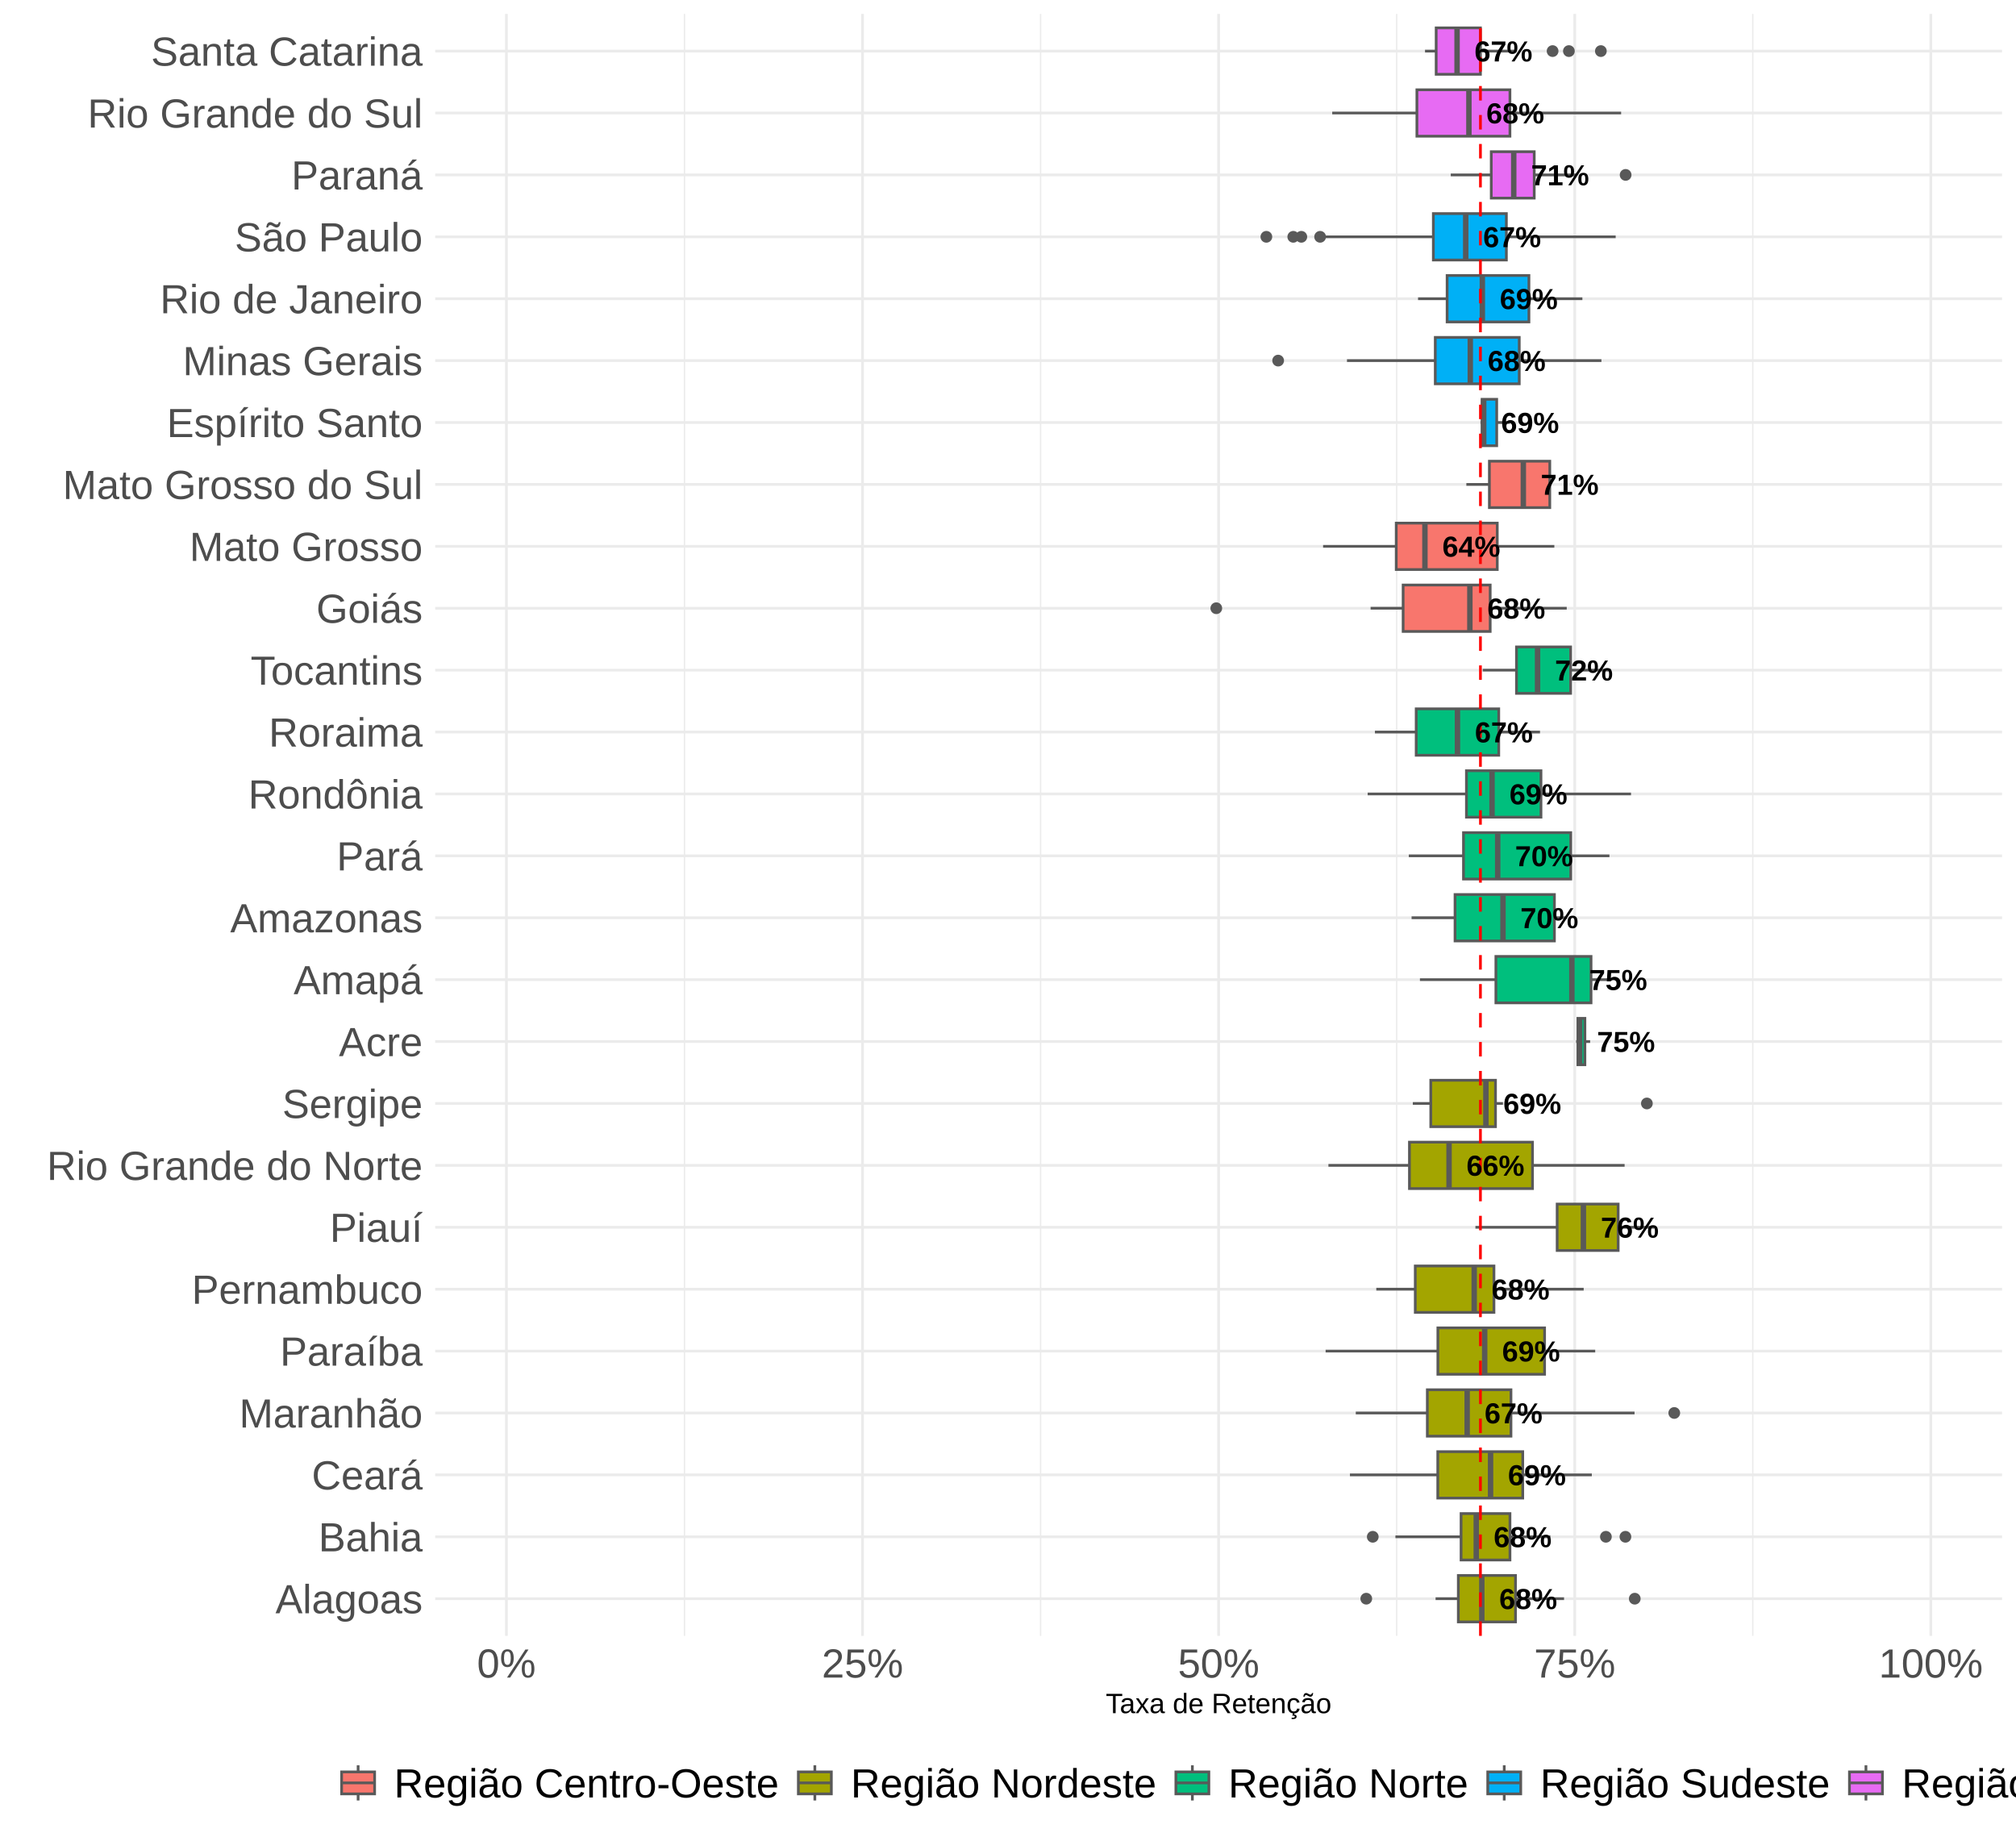
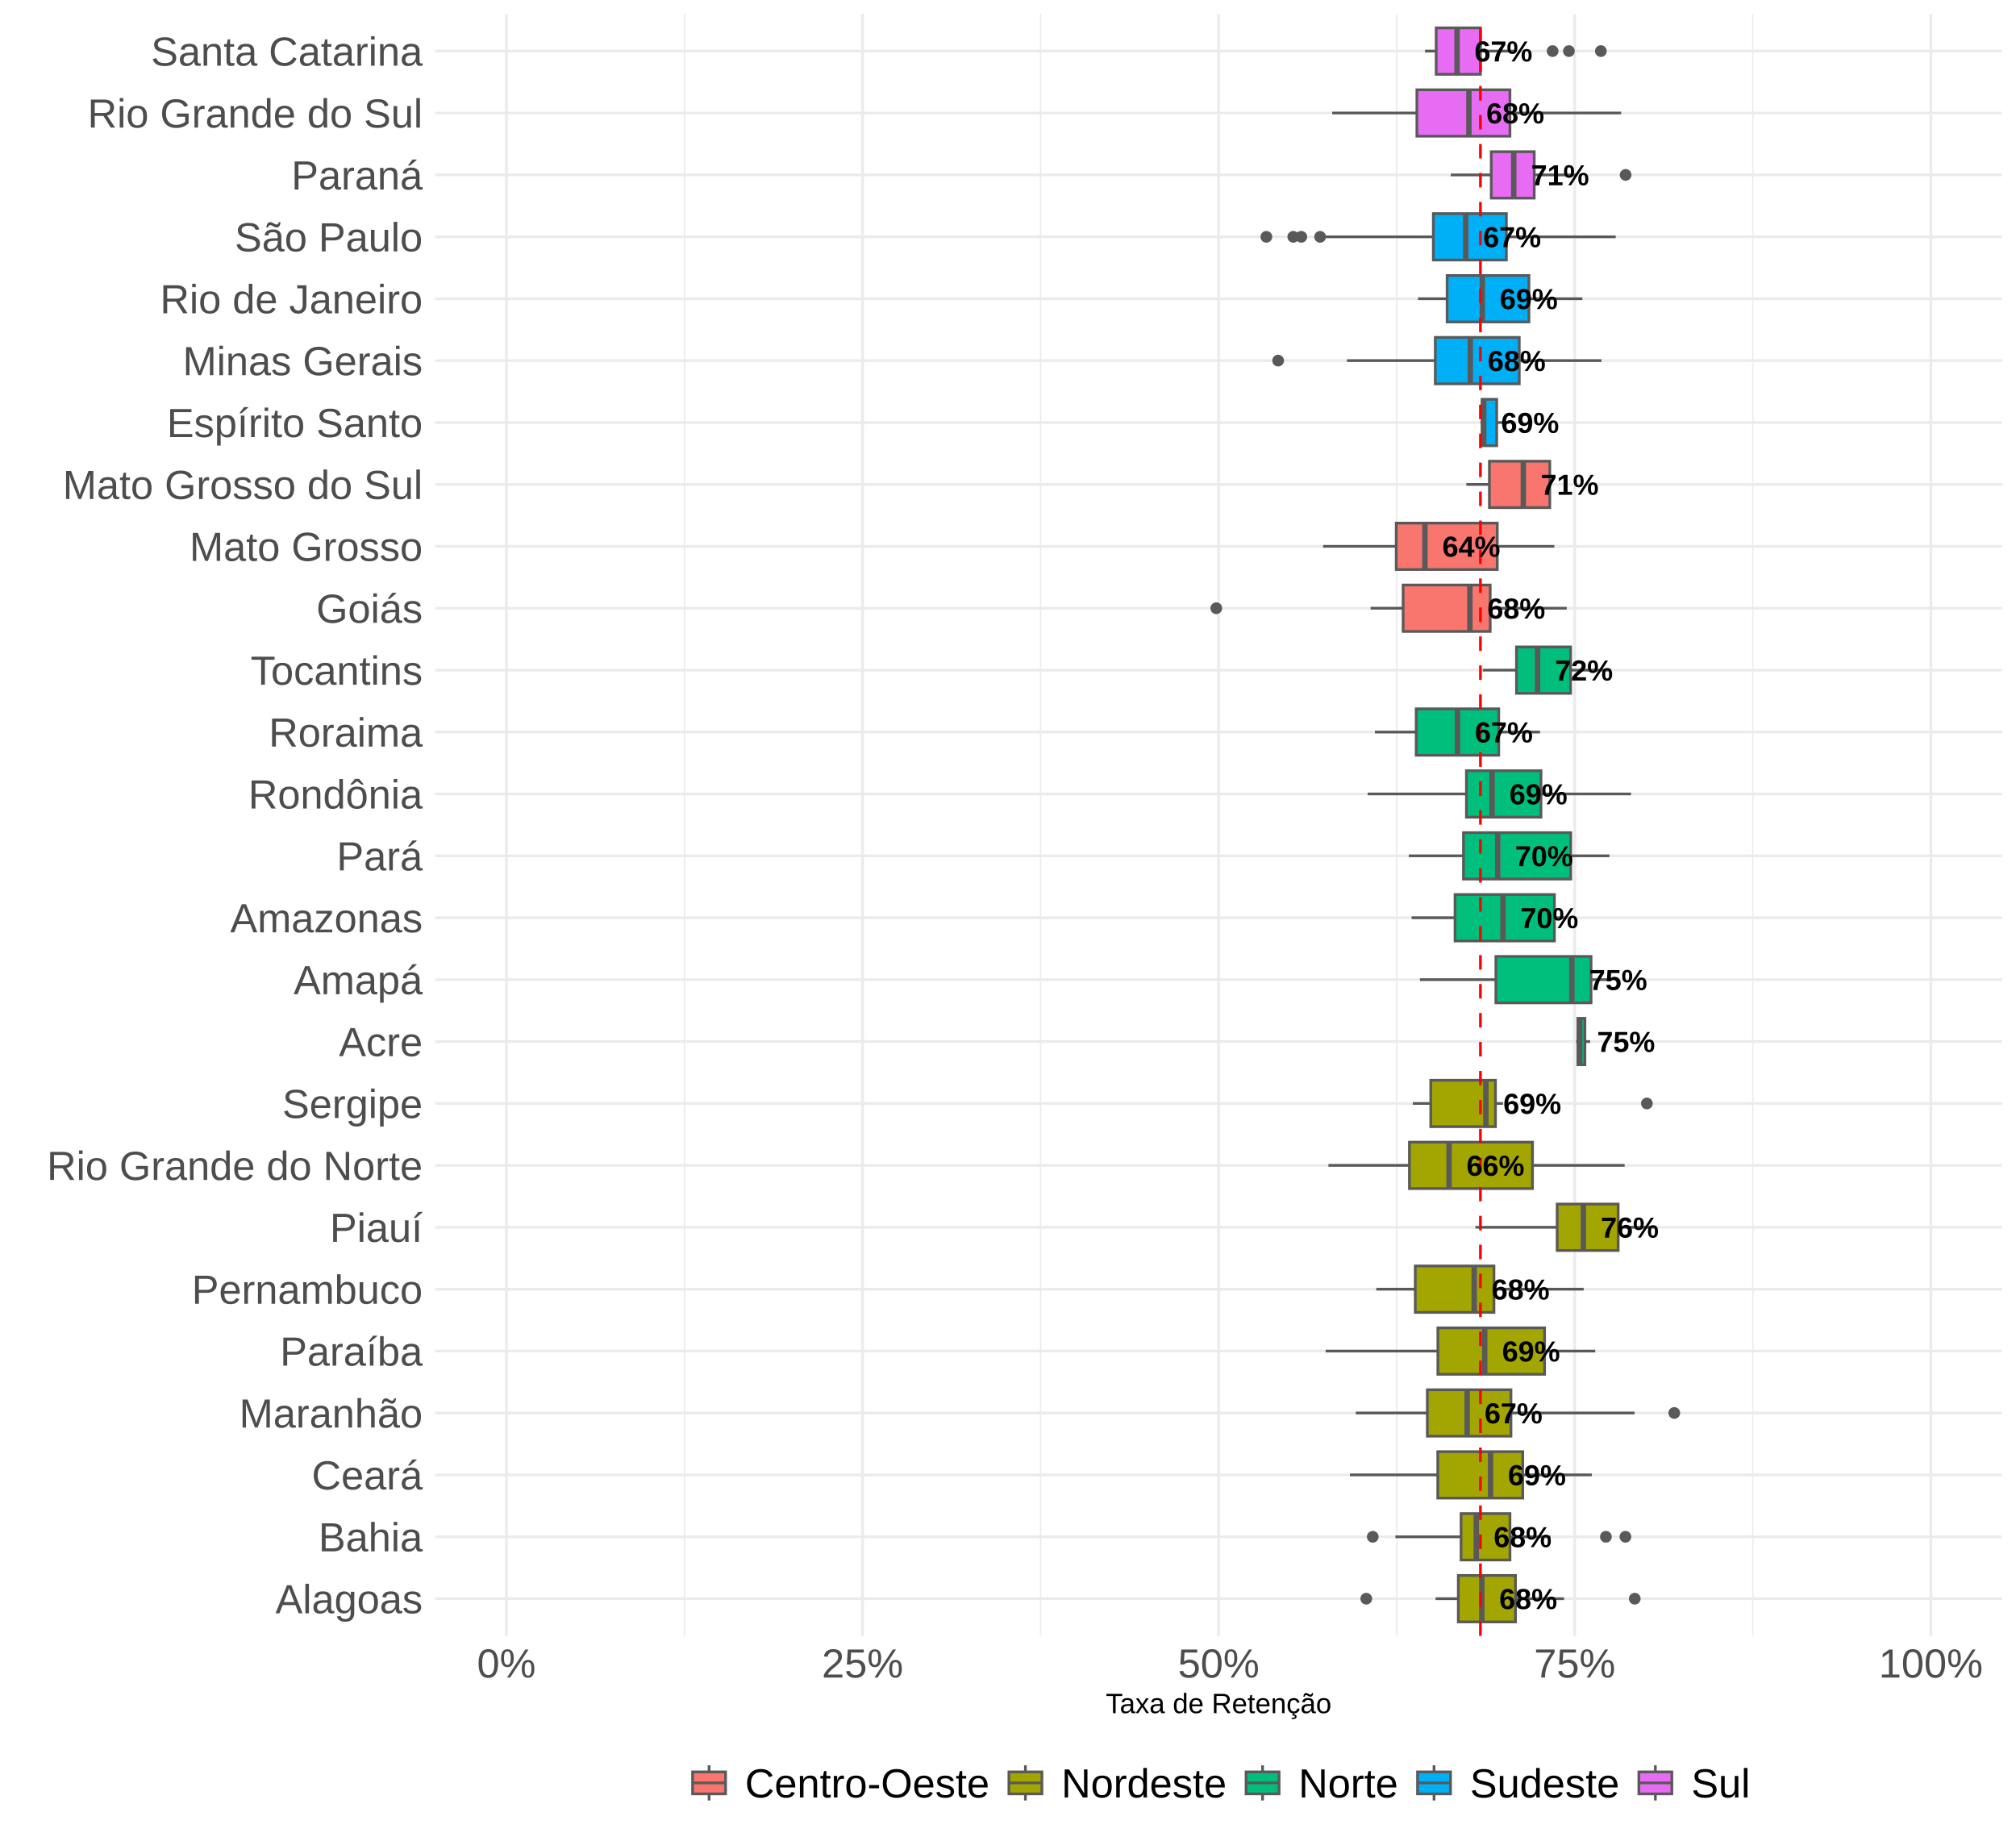
<svg xmlns="http://www.w3.org/2000/svg" class="svglite" width="792.00pt" height="720.00pt" viewBox="0 0 792.00 720.00">
  <defs>
    <style type="text/css">
    .svglite line, .svglite polyline, .svglite polygon, .svglite path, .svglite rect, .svglite circle {
      fill: none;
      stroke: #000000;
      stroke-linecap: round;
      stroke-linejoin: round;
      stroke-miterlimit: 10.00;
    }
    .svglite text {
      white-space: pre;
    }
  </style>
  </defs>
  <rect width="100%" height="100%" style="stroke: none; fill: none;" />
  <defs>
    <clipPath id="cpMC4wMHw3OTIuMDB8MC4wMHw3MjAuMDA=">
      <rect x="0.00" y="0.00" width="792.00" height="720.00" />
    </clipPath>
  </defs>
  <g clip-path="url(#cpMC4wMHw3OTIuMDB8MC4wMHw3MjAuMDA=)">
</g>
  <defs>
    <clipPath id="cpMTcwLjk3fDc4Ni41Mnw1LjQ4fDY0Mi42Mw==">
      <rect x="170.97" y="5.48" width="615.55" height="637.15" />
    </clipPath>
  </defs>
  <g clip-path="url(#cpMTcwLjk3fDc4Ni41Mnw1LjQ4fDY0Mi42Mw==)">
    <polyline points="268.90,642.63 268.90,5.48 " style="stroke-width: 0.53; stroke: #EBEBEB; stroke-linecap: butt;" />
    <polyline points="408.80,642.63 408.80,5.48 " style="stroke-width: 0.53; stroke: #EBEBEB; stroke-linecap: butt;" />
    <polyline points="548.70,642.63 548.70,5.48 " style="stroke-width: 0.53; stroke: #EBEBEB; stroke-linecap: butt;" />
    <polyline points="688.59,642.63 688.59,5.48 " style="stroke-width: 0.53; stroke: #EBEBEB; stroke-linecap: butt;" />
    <polyline points="170.97,628.04 786.52,628.04 " style="stroke-width: 1.07; stroke: #EBEBEB; stroke-linecap: butt;" />
    <polyline points="170.97,603.72 786.52,603.72 " style="stroke-width: 1.07; stroke: #EBEBEB; stroke-linecap: butt;" />
    <polyline points="170.97,579.40 786.52,579.40 " style="stroke-width: 1.07; stroke: #EBEBEB; stroke-linecap: butt;" />
    <polyline points="170.97,555.08 786.52,555.08 " style="stroke-width: 1.07; stroke: #EBEBEB; stroke-linecap: butt;" />
    <polyline points="170.97,530.77 786.52,530.77 " style="stroke-width: 1.07; stroke: #EBEBEB; stroke-linecap: butt;" />
    <polyline points="170.97,506.45 786.52,506.45 " style="stroke-width: 1.07; stroke: #EBEBEB; stroke-linecap: butt;" />
    <polyline points="170.97,482.13 786.52,482.13 " style="stroke-width: 1.07; stroke: #EBEBEB; stroke-linecap: butt;" />
    <polyline points="170.97,457.81 786.52,457.81 " style="stroke-width: 1.07; stroke: #EBEBEB; stroke-linecap: butt;" />
    <polyline points="170.97,433.49 786.52,433.49 " style="stroke-width: 1.07; stroke: #EBEBEB; stroke-linecap: butt;" />
    <polyline points="170.97,409.17 786.52,409.17 " style="stroke-width: 1.07; stroke: #EBEBEB; stroke-linecap: butt;" />
    <polyline points="170.97,384.85 786.52,384.85 " style="stroke-width: 1.07; stroke: #EBEBEB; stroke-linecap: butt;" />
    <polyline points="170.97,360.53 786.52,360.53 " style="stroke-width: 1.07; stroke: #EBEBEB; stroke-linecap: butt;" />
    <polyline points="170.97,336.21 786.52,336.21 " style="stroke-width: 1.07; stroke: #EBEBEB; stroke-linecap: butt;" />
    <polyline points="170.97,311.90 786.52,311.90 " style="stroke-width: 1.07; stroke: #EBEBEB; stroke-linecap: butt;" />
    <polyline points="170.97,287.58 786.52,287.58 " style="stroke-width: 1.07; stroke: #EBEBEB; stroke-linecap: butt;" />
    <polyline points="170.97,263.26 786.52,263.26 " style="stroke-width: 1.07; stroke: #EBEBEB; stroke-linecap: butt;" />
    <polyline points="170.97,238.94 786.52,238.94 " style="stroke-width: 1.07; stroke: #EBEBEB; stroke-linecap: butt;" />
    <polyline points="170.97,214.62 786.52,214.62 " style="stroke-width: 1.07; stroke: #EBEBEB; stroke-linecap: butt;" />
    <polyline points="170.97,190.30 786.52,190.30 " style="stroke-width: 1.07; stroke: #EBEBEB; stroke-linecap: butt;" />
    <polyline points="170.97,165.98 786.52,165.98 " style="stroke-width: 1.07; stroke: #EBEBEB; stroke-linecap: butt;" />
    <polyline points="170.97,141.66 786.52,141.66 " style="stroke-width: 1.07; stroke: #EBEBEB; stroke-linecap: butt;" />
    <polyline points="170.97,117.35 786.52,117.35 " style="stroke-width: 1.07; stroke: #EBEBEB; stroke-linecap: butt;" />
    <polyline points="170.97,93.03 786.52,93.03 " style="stroke-width: 1.07; stroke: #EBEBEB; stroke-linecap: butt;" />
    <polyline points="170.97,68.71 786.52,68.71 " style="stroke-width: 1.07; stroke: #EBEBEB; stroke-linecap: butt;" />
    <polyline points="170.97,44.39 786.52,44.39 " style="stroke-width: 1.07; stroke: #EBEBEB; stroke-linecap: butt;" />
    <polyline points="170.97,20.07 786.52,20.07 " style="stroke-width: 1.07; stroke: #EBEBEB; stroke-linecap: butt;" />
    <polyline points="198.95,642.63 198.95,5.48 " style="stroke-width: 1.07; stroke: #EBEBEB; stroke-linecap: butt;" />
    <polyline points="338.85,642.63 338.85,5.48 " style="stroke-width: 1.07; stroke: #EBEBEB; stroke-linecap: butt;" />
    <polyline points="478.75,642.63 478.75,5.48 " style="stroke-width: 1.07; stroke: #EBEBEB; stroke-linecap: butt;" />
    <polyline points="618.64,642.63 618.64,5.48 " style="stroke-width: 1.07; stroke: #EBEBEB; stroke-linecap: butt;" />
    <polyline points="758.54,642.63 758.54,5.48 " style="stroke-width: 1.07; stroke: #EBEBEB; stroke-linecap: butt;" />
    <circle cx="477.83" cy="238.94" r="1.95" style="stroke-width: 0.71; stroke: #595959; fill: #595959;" />
    <line x1="585.43" y1="238.94" x2="615.50" y2="238.94" style="stroke-width: 1.07; stroke: #595959; stroke-linecap: butt;" />
    <line x1="551.23" y1="238.94" x2="538.45" y2="238.94" style="stroke-width: 1.07; stroke: #595959; stroke-linecap: butt;" />
    <polygon points="585.43,248.06 551.23,248.06 551.23,229.82 585.43,229.82 585.43,248.06 " style="stroke-width: 1.07; stroke: #595959; stroke-linecap: butt; stroke-linejoin: miter; fill: #F8766D;" />
    <line x1="577.45" y1="248.06" x2="577.45" y2="229.82" style="stroke-width: 2.13; stroke: #595959; stroke-linecap: butt; stroke-linejoin: miter;" />
    <line x1="588.21" y1="214.62" x2="610.63" y2="214.62" style="stroke-width: 1.07; stroke: #595959; stroke-linecap: butt;" />
    <line x1="548.52" y1="214.62" x2="519.79" y2="214.62" style="stroke-width: 1.07; stroke: #595959; stroke-linecap: butt;" />
    <polygon points="588.21,223.74 548.52,223.74 548.52,205.50 588.21,205.50 588.21,223.74 " style="stroke-width: 1.07; stroke: #595959; stroke-linecap: butt; stroke-linejoin: miter; fill: #F8766D;" />
    <line x1="559.79" y1="223.74" x2="559.79" y2="205.50" style="stroke-width: 2.13; stroke: #595959; stroke-linecap: butt; stroke-linejoin: miter;" />
    <line x1="608.84" y1="190.30" x2="609.09" y2="190.30" style="stroke-width: 1.07; stroke: #595959; stroke-linecap: butt;" />
    <line x1="585.12" y1="190.30" x2="576.07" y2="190.30" style="stroke-width: 1.07; stroke: #595959; stroke-linecap: butt;" />
    <polygon points="608.84,199.42 585.12,199.42 585.12,181.18 608.84,181.18 608.84,199.42 " style="stroke-width: 1.07; stroke: #595959; stroke-linecap: butt; stroke-linejoin: miter; fill: #F8766D;" />
    <line x1="598.45" y1="199.42" x2="598.45" y2="181.18" style="stroke-width: 2.13; stroke: #595959; stroke-linecap: butt; stroke-linejoin: miter;" />
    <circle cx="536.75" cy="628.04" r="1.95" style="stroke-width: 0.71; stroke: #595959; fill: #595959;" />
    <circle cx="642.23" cy="628.04" r="1.95" style="stroke-width: 0.71; stroke: #595959; fill: #595959;" />
    <line x1="595.37" y1="628.04" x2="614.45" y2="628.04" style="stroke-width: 1.07; stroke: #595959; stroke-linecap: butt;" />
    <line x1="572.91" y1="628.04" x2="563.98" y2="628.04" style="stroke-width: 1.07; stroke: #595959; stroke-linecap: butt;" />
    <polygon points="595.37,637.16 572.91,637.16 572.91,618.92 595.37,618.92 595.37,637.16 " style="stroke-width: 1.07; stroke: #595959; stroke-linecap: butt; stroke-linejoin: miter; fill: #A3A500;" />
    <line x1="582.14" y1="637.16" x2="582.14" y2="618.92" style="stroke-width: 2.13; stroke: #595959; stroke-linecap: butt; stroke-linejoin: miter;" />
    <circle cx="638.56" cy="603.72" r="1.95" style="stroke-width: 0.71; stroke: #595959; fill: #595959;" />
    <circle cx="539.30" cy="603.72" r="1.95" style="stroke-width: 0.71; stroke: #595959; fill: #595959;" />
    <circle cx="630.89" cy="603.72" r="1.95" style="stroke-width: 0.71; stroke: #595959; fill: #595959;" />
    <line x1="593.20" y1="603.72" x2="609.08" y2="603.72" style="stroke-width: 1.07; stroke: #595959; stroke-linecap: butt;" />
    <line x1="573.99" y1="603.72" x2="548.20" y2="603.72" style="stroke-width: 1.07; stroke: #595959; stroke-linecap: butt;" />
    <polygon points="593.20,612.84 573.99,612.84 573.99,594.60 593.20,594.60 593.20,612.84 " style="stroke-width: 1.07; stroke: #595959; stroke-linecap: butt; stroke-linejoin: miter; fill: #A3A500;" />
    <line x1="579.96" y1="612.84" x2="579.96" y2="594.60" style="stroke-width: 2.13; stroke: #595959; stroke-linecap: butt; stroke-linejoin: miter;" />
    <line x1="598.22" y1="579.40" x2="625.36" y2="579.40" style="stroke-width: 1.07; stroke: #595959; stroke-linecap: butt;" />
    <line x1="564.84" y1="579.40" x2="530.33" y2="579.40" style="stroke-width: 1.07; stroke: #595959; stroke-linecap: butt;" />
    <polygon points="598.22,588.52 564.84,588.52 564.84,570.28 598.22,570.28 598.22,588.52 " style="stroke-width: 1.07; stroke: #595959; stroke-linecap: butt; stroke-linejoin: miter; fill: #A3A500;" />
    <line x1="585.58" y1="588.52" x2="585.58" y2="570.28" style="stroke-width: 2.13; stroke: #595959; stroke-linecap: butt; stroke-linejoin: miter;" />
    <circle cx="657.75" cy="555.08" r="1.95" style="stroke-width: 0.71; stroke: #595959; fill: #595959;" />
    <line x1="593.59" y1="555.08" x2="642.14" y2="555.08" style="stroke-width: 1.07; stroke: #595959; stroke-linecap: butt;" />
    <line x1="560.74" y1="555.08" x2="532.63" y2="555.08" style="stroke-width: 1.07; stroke: #595959; stroke-linecap: butt;" />
    <polygon points="593.59,564.20 560.74,564.20 560.74,545.96 593.59,545.96 593.59,564.20 " style="stroke-width: 1.07; stroke: #595959; stroke-linecap: butt; stroke-linejoin: miter; fill: #A3A500;" />
    <line x1="576.38" y1="564.20" x2="576.38" y2="545.96" style="stroke-width: 2.13; stroke: #595959; stroke-linecap: butt; stroke-linejoin: miter;" />
    <line x1="606.80" y1="530.77" x2="626.69" y2="530.77" style="stroke-width: 1.07; stroke: #595959; stroke-linecap: butt;" />
    <line x1="564.88" y1="530.77" x2="520.78" y2="530.77" style="stroke-width: 1.07; stroke: #595959; stroke-linecap: butt;" />
    <polygon points="606.80,539.88 564.88,539.88 564.88,521.65 606.80,521.65 606.80,539.88 " style="stroke-width: 1.07; stroke: #595959; stroke-linecap: butt; stroke-linejoin: miter; fill: #A3A500;" />
    <line x1="583.27" y1="539.88" x2="583.27" y2="521.65" style="stroke-width: 2.13; stroke: #595959; stroke-linecap: butt; stroke-linejoin: miter;" />
    <line x1="586.91" y1="506.45" x2="622.16" y2="506.45" style="stroke-width: 1.07; stroke: #595959; stroke-linecap: butt;" />
    <line x1="556.00" y1="506.45" x2="540.69" y2="506.45" style="stroke-width: 1.07; stroke: #595959; stroke-linecap: butt;" />
    <polygon points="586.91,515.57 556.00,515.57 556.00,497.33 586.91,497.33 586.91,515.57 " style="stroke-width: 1.07; stroke: #595959; stroke-linecap: butt; stroke-linejoin: miter; fill: #A3A500;" />
    <line x1="579.15" y1="515.57" x2="579.15" y2="497.33" style="stroke-width: 2.13; stroke: #595959; stroke-linecap: butt; stroke-linejoin: miter;" />
    <line x1="635.71" y1="482.13" x2="649.93" y2="482.13" style="stroke-width: 1.07; stroke: #595959; stroke-linecap: butt;" />
    <line x1="611.74" y1="482.13" x2="579.63" y2="482.13" style="stroke-width: 1.07; stroke: #595959; stroke-linecap: butt;" />
    <polygon points="635.71,491.25 611.74,491.25 611.74,473.01 635.71,473.01 635.71,491.25 " style="stroke-width: 1.07; stroke: #595959; stroke-linecap: butt; stroke-linejoin: miter; fill: #A3A500;" />
    <line x1="622.05" y1="491.25" x2="622.05" y2="473.01" style="stroke-width: 2.13; stroke: #595959; stroke-linecap: butt; stroke-linejoin: miter;" />
    <line x1="602.05" y1="457.81" x2="638.24" y2="457.81" style="stroke-width: 1.07; stroke: #595959; stroke-linecap: butt;" />
    <line x1="553.71" y1="457.81" x2="521.88" y2="457.81" style="stroke-width: 1.07; stroke: #595959; stroke-linecap: butt;" />
    <polygon points="602.05,466.93 553.71,466.93 553.71,448.69 602.05,448.69 602.05,466.93 " style="stroke-width: 1.07; stroke: #595959; stroke-linecap: butt; stroke-linejoin: miter; fill: #A3A500;" />
    <line x1="569.27" y1="466.93" x2="569.27" y2="448.69" style="stroke-width: 2.13; stroke: #595959; stroke-linecap: butt; stroke-linejoin: miter;" />
    <circle cx="646.99" cy="433.49" r="1.95" style="stroke-width: 0.71; stroke: #595959; fill: #595959;" />
    <line x1="587.51" y1="433.49" x2="590.45" y2="433.49" style="stroke-width: 1.07; stroke: #595959; stroke-linecap: butt;" />
    <line x1="562.09" y1="433.49" x2="555.04" y2="433.49" style="stroke-width: 1.07; stroke: #595959; stroke-linecap: butt;" />
    <polygon points="587.51,442.61 562.09,442.61 562.09,424.37 587.51,424.37 587.51,442.61 " style="stroke-width: 1.07; stroke: #595959; stroke-linecap: butt; stroke-linejoin: miter; fill: #A3A500;" />
    <line x1="583.74" y1="442.61" x2="583.74" y2="424.37" style="stroke-width: 2.13; stroke: #595959; stroke-linecap: butt; stroke-linejoin: miter;" />
    <line x1="622.64" y1="409.17" x2="624.70" y2="409.17" style="stroke-width: 1.07; stroke: #595959; stroke-linecap: butt;" />
    <line x1="619.88" y1="409.17" x2="619.18" y2="409.17" style="stroke-width: 1.07; stroke: #595959; stroke-linecap: butt;" />
    <polygon points="622.64,418.29 619.88,418.29 619.88,400.05 622.64,400.05 622.64,418.29 " style="stroke-width: 1.07; stroke: #595959; stroke-linecap: butt; stroke-linejoin: miter; fill: #00BF7D;" />
    <line x1="620.58" y1="418.29" x2="620.58" y2="400.05" style="stroke-width: 2.13; stroke: #595959; stroke-linecap: butt; stroke-linejoin: miter;" />
    <line x1="625.05" y1="384.85" x2="632.58" y2="384.85" style="stroke-width: 1.07; stroke: #595959; stroke-linecap: butt;" />
    <line x1="587.67" y1="384.85" x2="557.83" y2="384.85" style="stroke-width: 1.07; stroke: #595959; stroke-linecap: butt;" />
    <polygon points="625.05,393.97 587.67,393.97 587.67,375.73 625.05,375.73 625.05,393.97 " style="stroke-width: 1.07; stroke: #595959; stroke-linecap: butt; stroke-linejoin: miter; fill: #00BF7D;" />
    <line x1="617.52" y1="393.97" x2="617.52" y2="375.73" style="stroke-width: 2.13; stroke: #595959; stroke-linecap: butt; stroke-linejoin: miter;" />
    <line x1="610.66" y1="360.53" x2="615.61" y2="360.53" style="stroke-width: 1.07; stroke: #595959; stroke-linecap: butt;" />
    <line x1="571.62" y1="360.53" x2="554.55" y2="360.53" style="stroke-width: 1.07; stroke: #595959; stroke-linecap: butt;" />
    <polygon points="610.66,369.65 571.62,369.65 571.62,351.41 610.66,351.41 610.66,369.65 " style="stroke-width: 1.07; stroke: #595959; stroke-linecap: butt; stroke-linejoin: miter; fill: #00BF7D;" />
    <line x1="590.46" y1="369.65" x2="590.46" y2="351.41" style="stroke-width: 2.13; stroke: #595959; stroke-linecap: butt; stroke-linejoin: miter;" />
    <line x1="617.08" y1="336.21" x2="632.28" y2="336.21" style="stroke-width: 1.07; stroke: #595959; stroke-linecap: butt;" />
    <line x1="574.94" y1="336.21" x2="553.46" y2="336.21" style="stroke-width: 1.07; stroke: #595959; stroke-linecap: butt;" />
    <polygon points="617.08,345.33 574.94,345.33 574.94,327.10 617.08,327.10 617.08,345.33 " style="stroke-width: 1.07; stroke: #595959; stroke-linecap: butt; stroke-linejoin: miter; fill: #00BF7D;" />
    <line x1="588.38" y1="345.33" x2="588.38" y2="327.10" style="stroke-width: 2.13; stroke: #595959; stroke-linecap: butt; stroke-linejoin: miter;" />
    <line x1="605.38" y1="311.90" x2="640.75" y2="311.90" style="stroke-width: 1.07; stroke: #595959; stroke-linecap: butt;" />
    <line x1="576.10" y1="311.90" x2="537.30" y2="311.90" style="stroke-width: 1.07; stroke: #595959; stroke-linecap: butt;" />
    <polygon points="605.38,321.02 576.10,321.02 576.10,302.78 605.38,302.78 605.38,321.02 " style="stroke-width: 1.07; stroke: #595959; stroke-linecap: butt; stroke-linejoin: miter; fill: #00BF7D;" />
    <line x1="586.15" y1="321.02" x2="586.15" y2="302.78" style="stroke-width: 2.13; stroke: #595959; stroke-linecap: butt; stroke-linejoin: miter;" />
    <line x1="588.79" y1="287.58" x2="605.00" y2="287.58" style="stroke-width: 1.07; stroke: #595959; stroke-linecap: butt;" />
    <line x1="556.36" y1="287.58" x2="540.15" y2="287.58" style="stroke-width: 1.07; stroke: #595959; stroke-linecap: butt;" />
    <polygon points="588.79,296.70 556.36,296.70 556.36,278.46 588.79,278.46 588.79,296.70 " style="stroke-width: 1.07; stroke: #595959; stroke-linecap: butt; stroke-linejoin: miter; fill: #00BF7D;" />
    <line x1="572.57" y1="296.70" x2="572.57" y2="278.46" style="stroke-width: 2.13; stroke: #595959; stroke-linecap: butt; stroke-linejoin: miter;" />
    <line x1="617.03" y1="263.26" x2="632.79" y2="263.26" style="stroke-width: 1.07; stroke: #595959; stroke-linecap: butt;" />
    <line x1="595.76" y1="263.26" x2="582.51" y2="263.26" style="stroke-width: 1.07; stroke: #595959; stroke-linecap: butt;" />
    <polygon points="617.03,272.38 595.76,272.38 595.76,254.14 617.03,254.14 617.03,272.38 " style="stroke-width: 1.07; stroke: #595959; stroke-linecap: butt; stroke-linejoin: miter; fill: #00BF7D;" />
    <line x1="604.04" y1="272.38" x2="604.04" y2="254.14" style="stroke-width: 2.13; stroke: #595959; stroke-linecap: butt; stroke-linejoin: miter;" />
    <line x1="587.99" y1="165.98" x2="593.11" y2="165.98" style="stroke-width: 1.07; stroke: #595959; stroke-linecap: butt;" />
    <line x1="582.24" y1="165.98" x2="581.61" y2="165.98" style="stroke-width: 1.07; stroke: #595959; stroke-linecap: butt;" />
    <polygon points="587.99,175.10 582.24,175.10 582.24,156.86 587.99,156.86 587.99,175.10 " style="stroke-width: 1.07; stroke: #595959; stroke-linecap: butt; stroke-linejoin: miter; fill: #00B0F6;" />
    <line x1="582.88" y1="175.10" x2="582.88" y2="156.86" style="stroke-width: 2.13; stroke: #595959; stroke-linecap: butt; stroke-linejoin: miter;" />
    <circle cx="502.13" cy="141.66" r="1.95" style="stroke-width: 0.71; stroke: #595959; fill: #595959;" />
    <line x1="596.85" y1="141.66" x2="629.13" y2="141.66" style="stroke-width: 1.07; stroke: #595959; stroke-linecap: butt;" />
    <line x1="563.86" y1="141.66" x2="529.17" y2="141.66" style="stroke-width: 1.07; stroke: #595959; stroke-linecap: butt;" />
    <polygon points="596.85,150.78 563.86,150.78 563.86,132.55 596.85,132.55 596.85,150.78 " style="stroke-width: 1.07; stroke: #595959; stroke-linecap: butt; stroke-linejoin: miter; fill: #00B0F6;" />
    <line x1="577.61" y1="150.78" x2="577.61" y2="132.55" style="stroke-width: 2.13; stroke: #595959; stroke-linecap: butt; stroke-linejoin: miter;" />
    <line x1="600.65" y1="117.35" x2="621.65" y2="117.35" style="stroke-width: 1.07; stroke: #595959; stroke-linecap: butt;" />
    <line x1="568.51" y1="117.35" x2="557.09" y2="117.35" style="stroke-width: 1.07; stroke: #595959; stroke-linecap: butt;" />
    <polygon points="600.65,126.47 568.51,126.47 568.51,108.23 600.65,108.23 600.65,126.47 " style="stroke-width: 1.07; stroke: #595959; stroke-linecap: butt; stroke-linejoin: miter; fill: #00B0F6;" />
    <line x1="582.35" y1="126.47" x2="582.35" y2="108.23" style="stroke-width: 2.13; stroke: #595959; stroke-linecap: butt; stroke-linejoin: miter;" />
    <circle cx="518.62" cy="93.03" r="1.95" style="stroke-width: 0.71; stroke: #595959; fill: #595959;" />
    <circle cx="508.07" cy="93.03" r="1.95" style="stroke-width: 0.71; stroke: #595959; fill: #595959;" />
    <circle cx="511.23" cy="93.03" r="1.95" style="stroke-width: 0.71; stroke: #595959; fill: #595959;" />
    <circle cx="497.50" cy="93.03" r="1.95" style="stroke-width: 0.71; stroke: #595959; fill: #595959;" />
    <line x1="591.79" y1="93.03" x2="634.73" y2="93.03" style="stroke-width: 1.07; stroke: #595959; stroke-linecap: butt;" />
    <line x1="563.10" y1="93.03" x2="520.57" y2="93.03" style="stroke-width: 1.07; stroke: #595959; stroke-linecap: butt;" />
    <polygon points="591.79,102.15 563.10,102.15 563.10,83.91 591.79,83.91 591.79,102.15 " style="stroke-width: 1.07; stroke: #595959; stroke-linecap: butt; stroke-linejoin: miter; fill: #00B0F6;" />
    <line x1="575.82" y1="102.15" x2="575.82" y2="83.91" style="stroke-width: 2.13; stroke: #595959; stroke-linecap: butt; stroke-linejoin: miter;" />
    <circle cx="638.64" cy="68.71" r="1.95" style="stroke-width: 0.71; stroke: #595959; fill: #595959;" />
    <line x1="602.73" y1="68.71" x2="619.31" y2="68.71" style="stroke-width: 1.07; stroke: #595959; stroke-linecap: butt;" />
    <line x1="585.85" y1="68.71" x2="569.94" y2="68.71" style="stroke-width: 1.07; stroke: #595959; stroke-linecap: butt;" />
    <polygon points="602.73,77.83 585.85,77.83 585.85,59.59 602.73,59.59 602.73,77.83 " style="stroke-width: 1.07; stroke: #595959; stroke-linecap: butt; stroke-linejoin: miter; fill: #E76BF3;" />
    <line x1="594.68" y1="77.83" x2="594.68" y2="59.59" style="stroke-width: 2.13; stroke: #595959; stroke-linecap: butt; stroke-linejoin: miter;" />
    <line x1="593.19" y1="44.39" x2="636.87" y2="44.39" style="stroke-width: 1.07; stroke: #595959; stroke-linecap: butt;" />
    <line x1="556.64" y1="44.39" x2="523.37" y2="44.39" style="stroke-width: 1.07; stroke: #595959; stroke-linecap: butt;" />
    <polygon points="593.19,53.51 556.64,53.51 556.64,35.27 593.19,35.27 593.19,53.51 " style="stroke-width: 1.07; stroke: #595959; stroke-linecap: butt; stroke-linejoin: miter; fill: #E76BF3;" />
    <line x1="577.07" y1="53.51" x2="577.07" y2="35.27" style="stroke-width: 2.13; stroke: #595959; stroke-linecap: butt; stroke-linejoin: miter;" />
    <circle cx="609.95" cy="20.07" r="1.95" style="stroke-width: 0.71; stroke: #595959; fill: #595959;" />
    <circle cx="616.35" cy="20.07" r="1.95" style="stroke-width: 0.71; stroke: #595959; fill: #595959;" />
    <circle cx="628.91" cy="20.07" r="1.95" style="stroke-width: 0.71; stroke: #595959; fill: #595959;" />
    <line x1="581.60" y1="20.07" x2="595.69" y2="20.07" style="stroke-width: 1.07; stroke: #595959; stroke-linecap: butt;" />
    <line x1="564.21" y1="20.07" x2="559.83" y2="20.07" style="stroke-width: 1.07; stroke: #595959; stroke-linecap: butt;" />
    <polygon points="581.60,29.19 564.21,29.19 564.21,10.95 581.60,10.95 581.60,29.19 " style="stroke-width: 1.07; stroke: #595959; stroke-linecap: butt; stroke-linejoin: miter; fill: #E76BF3;" />
    <line x1="572.42" y1="29.19" x2="572.42" y2="10.95" style="stroke-width: 2.13; stroke: #595959; stroke-linecap: butt; stroke-linejoin: miter;" />
    <line x1="581.60" y1="642.63" x2="581.60" y2="5.48" style="stroke-width: 1.07; stroke: #FF0000; stroke-dasharray: 5.69,5.69; stroke-linecap: butt;" />
    <text x="627.41" y="413.24" style="font-size: 11.38px; font-weight: bold; font-family: &quot;Arial&quot;;" textLength="22.77px" lengthAdjust="spacingAndGlyphs">75%</text>
    <text x="588.97" y="632.11" style="font-size: 11.38px; font-weight: bold; font-family: &quot;Arial&quot;;" textLength="22.77px" lengthAdjust="spacingAndGlyphs">68%</text>
    <text x="624.35" y="388.92" style="font-size: 11.38px; font-weight: bold; font-family: &quot;Arial&quot;;" textLength="22.77px" lengthAdjust="spacingAndGlyphs">75%</text>
    <text x="597.29" y="364.61" style="font-size: 11.38px; font-weight: bold; font-family: &quot;Arial&quot;;" textLength="22.77px" lengthAdjust="spacingAndGlyphs">70%</text>
    <text x="586.79" y="607.79" style="font-size: 11.38px; font-weight: bold; font-family: &quot;Arial&quot;;" textLength="22.77px" lengthAdjust="spacingAndGlyphs">68%</text>
    <text x="592.41" y="583.47" style="font-size: 11.38px; font-weight: bold; font-family: &quot;Arial&quot;;" textLength="22.77px" lengthAdjust="spacingAndGlyphs">69%</text>
    <text x="589.71" y="170.06" style="font-size: 11.38px; font-weight: bold; font-family: &quot;Arial&quot;;" textLength="22.77px" lengthAdjust="spacingAndGlyphs">69%</text>
    <text x="584.29" y="243.01" style="font-size: 11.38px; font-weight: bold; font-family: &quot;Arial&quot;;" textLength="22.77px" lengthAdjust="spacingAndGlyphs">68%</text>
    <text x="583.21" y="559.16" style="font-size: 11.38px; font-weight: bold; font-family: &quot;Arial&quot;;" textLength="22.77px" lengthAdjust="spacingAndGlyphs">67%</text>
    <text x="566.62" y="218.69" style="font-size: 11.38px; font-weight: bold; font-family: &quot;Arial&quot;;" textLength="22.77px" lengthAdjust="spacingAndGlyphs">64%</text>
    <text x="605.28" y="194.37" style="font-size: 11.38px; font-weight: bold; font-family: &quot;Arial&quot;;" textLength="22.77px" lengthAdjust="spacingAndGlyphs">71%</text>
    <text x="584.44" y="145.74" style="font-size: 11.38px; font-weight: bold; font-family: &quot;Arial&quot;;" textLength="22.77px" lengthAdjust="spacingAndGlyphs">68%</text>
    <text x="601.51" y="72.78" style="font-size: 11.38px; font-weight: bold; font-family: &quot;Arial&quot;;" textLength="22.77px" lengthAdjust="spacingAndGlyphs">71%</text>
    <text x="590.10" y="534.84" style="font-size: 11.38px; font-weight: bold; font-family: &quot;Arial&quot;;" textLength="22.77px" lengthAdjust="spacingAndGlyphs">69%</text>
    <text x="595.21" y="340.29" style="font-size: 11.38px; font-weight: bold; font-family: &quot;Arial&quot;;" textLength="22.77px" lengthAdjust="spacingAndGlyphs">70%</text>
    <text x="585.98" y="510.52" style="font-size: 11.38px; font-weight: bold; font-family: &quot;Arial&quot;;" textLength="22.77px" lengthAdjust="spacingAndGlyphs">68%</text>
    <text x="628.88" y="486.20" style="font-size: 11.38px; font-weight: bold; font-family: &quot;Arial&quot;;" textLength="22.77px" lengthAdjust="spacingAndGlyphs">76%</text>
    <text x="576.10" y="461.88" style="font-size: 11.38px; font-weight: bold; font-family: &quot;Arial&quot;;" textLength="22.77px" lengthAdjust="spacingAndGlyphs">66%</text>
    <text x="583.90" y="48.46" style="font-size: 11.38px; font-weight: bold; font-family: &quot;Arial&quot;;" textLength="22.77px" lengthAdjust="spacingAndGlyphs">68%</text>
    <text x="589.19" y="121.42" style="font-size: 11.38px; font-weight: bold; font-family: &quot;Arial&quot;;" textLength="22.77px" lengthAdjust="spacingAndGlyphs">69%</text>
    <text x="592.99" y="315.97" style="font-size: 11.38px; font-weight: bold; font-family: &quot;Arial&quot;;" textLength="22.77px" lengthAdjust="spacingAndGlyphs">69%</text>
    <text x="579.41" y="291.65" style="font-size: 11.38px; font-weight: bold; font-family: &quot;Arial&quot;;" textLength="22.77px" lengthAdjust="spacingAndGlyphs">67%</text>
    <text x="579.25" y="24.14" style="font-size: 11.38px; font-weight: bold; font-family: &quot;Arial&quot;;" textLength="22.77px" lengthAdjust="spacingAndGlyphs">67%</text>
    <text x="590.57" y="437.56" style="font-size: 11.38px; font-weight: bold; font-family: &quot;Arial&quot;;" textLength="22.77px" lengthAdjust="spacingAndGlyphs">69%</text>
    <text x="582.65" y="97.10" style="font-size: 11.38px; font-weight: bold; font-family: &quot;Arial&quot;;" textLength="22.77px" lengthAdjust="spacingAndGlyphs">67%</text>
    <text x="610.87" y="267.33" style="font-size: 11.38px; font-weight: bold; font-family: &quot;Arial&quot;;" textLength="22.77px" lengthAdjust="spacingAndGlyphs">72%</text>
  </g>
  <g clip-path="url(#cpMC4wMHw3OTIuMDB8MC4wMHw3MjAuMDA=)">
    <text x="166.04" y="633.77" text-anchor="end" style="font-size: 16.00px;fill: #4D4D4D; font-family: &quot;Arial&quot;;" textLength="57.82px" lengthAdjust="spacingAndGlyphs">Alagoas</text>
    <text x="166.04" y="609.45" text-anchor="end" style="font-size: 16.00px;fill: #4D4D4D; font-family: &quot;Arial&quot;;" textLength="40.92px" lengthAdjust="spacingAndGlyphs">Bahia</text>
    <text x="166.04" y="585.13" text-anchor="end" style="font-size: 16.00px;fill: #4D4D4D; font-family: &quot;Arial&quot;;" textLength="43.58px" lengthAdjust="spacingAndGlyphs">Ceará</text>
    <text x="166.04" y="560.81" text-anchor="end" style="font-size: 16.00px;fill: #4D4D4D; font-family: &quot;Arial&quot;;" textLength="72.05px" lengthAdjust="spacingAndGlyphs">Maranhão</text>
    <text x="166.04" y="536.49" text-anchor="end" style="font-size: 16.00px;fill: #4D4D4D; font-family: &quot;Arial&quot;;" textLength="56.04px" lengthAdjust="spacingAndGlyphs">Paraíba</text>
    <text x="166.04" y="512.17" text-anchor="end" style="font-size: 16.00px;fill: #4D4D4D; font-family: &quot;Arial&quot;;" textLength="90.72px" lengthAdjust="spacingAndGlyphs">Pernambuco</text>
    <text x="166.04" y="487.86" text-anchor="end" style="font-size: 16.00px;fill: #4D4D4D; font-family: &quot;Arial&quot;;" textLength="36.47px" lengthAdjust="spacingAndGlyphs">Piauí</text>
    <text x="166.04" y="463.54" text-anchor="end" style="font-size: 16.00px;fill: #4D4D4D; font-family: &quot;Arial&quot;;" textLength="147.63px" lengthAdjust="spacingAndGlyphs">Rio Grande do Norte</text>
    <text x="166.04" y="439.22" text-anchor="end" style="font-size: 16.00px;fill: #4D4D4D; font-family: &quot;Arial&quot;;" textLength="55.15px" lengthAdjust="spacingAndGlyphs">Sergipe</text>
    <text x="166.04" y="414.90" text-anchor="end" style="font-size: 16.00px;fill: #4D4D4D; font-family: &quot;Arial&quot;;" textLength="32.90px" lengthAdjust="spacingAndGlyphs">Acre</text>
    <text x="166.04" y="390.58" text-anchor="end" style="font-size: 16.00px;fill: #4D4D4D; font-family: &quot;Arial&quot;;" textLength="50.70px" lengthAdjust="spacingAndGlyphs">Amapá</text>
    <text x="166.04" y="366.26" text-anchor="end" style="font-size: 16.00px;fill: #4D4D4D; font-family: &quot;Arial&quot;;" textLength="75.59px" lengthAdjust="spacingAndGlyphs">Amazonas</text>
    <text x="166.04" y="341.94" text-anchor="end" style="font-size: 16.00px;fill: #4D4D4D; font-family: &quot;Arial&quot;;" textLength="33.80px" lengthAdjust="spacingAndGlyphs">Pará</text>
    <text x="166.04" y="317.62" text-anchor="end" style="font-size: 16.00px;fill: #4D4D4D; font-family: &quot;Arial&quot;;" textLength="68.51px" lengthAdjust="spacingAndGlyphs">Rondônia</text>
    <text x="166.04" y="293.30" text-anchor="end" style="font-size: 16.00px;fill: #4D4D4D; font-family: &quot;Arial&quot;;" textLength="60.47px" lengthAdjust="spacingAndGlyphs">Roraima</text>
    <text x="166.04" y="268.99" text-anchor="end" style="font-size: 16.00px;fill: #4D4D4D; font-family: &quot;Arial&quot;;" textLength="67.59px" lengthAdjust="spacingAndGlyphs">Tocantins</text>
    <text x="166.04" y="244.67" text-anchor="end" style="font-size: 16.00px;fill: #4D4D4D; font-family: &quot;Arial&quot;;" textLength="41.80px" lengthAdjust="spacingAndGlyphs">Goiás</text>
    <text x="166.04" y="220.35" text-anchor="end" style="font-size: 16.00px;fill: #4D4D4D; font-family: &quot;Arial&quot;;" textLength="91.58px" lengthAdjust="spacingAndGlyphs">Mato Grosso</text>
    <text x="166.04" y="196.03" text-anchor="end" style="font-size: 16.00px;fill: #4D4D4D; font-family: &quot;Arial&quot;;" textLength="141.39px" lengthAdjust="spacingAndGlyphs">Mato Grosso do Sul</text>
    <text x="166.04" y="171.71" text-anchor="end" style="font-size: 16.00px;fill: #4D4D4D; font-family: &quot;Arial&quot;;" textLength="100.49px" lengthAdjust="spacingAndGlyphs">Espírito Santo</text>
    <text x="166.04" y="147.39" text-anchor="end" style="font-size: 16.00px;fill: #4D4D4D; font-family: &quot;Arial&quot;;" textLength="94.25px" lengthAdjust="spacingAndGlyphs">Minas Gerais</text>
    <text x="166.04" y="123.07" text-anchor="end" style="font-size: 16.00px;fill: #4D4D4D; font-family: &quot;Arial&quot;;" textLength="103.18px" lengthAdjust="spacingAndGlyphs">Rio de Janeiro</text>
    <text x="166.04" y="98.75" text-anchor="end" style="font-size: 16.00px;fill: #4D4D4D; font-family: &quot;Arial&quot;;" textLength="73.84px" lengthAdjust="spacingAndGlyphs">São Paulo</text>
    <text x="166.04" y="74.44" text-anchor="end" style="font-size: 16.00px;fill: #4D4D4D; font-family: &quot;Arial&quot;;" textLength="51.60px" lengthAdjust="spacingAndGlyphs">Paraná</text>
    <text x="166.04" y="50.12" text-anchor="end" style="font-size: 16.00px;fill: #4D4D4D; font-family: &quot;Arial&quot;;" textLength="131.63px" lengthAdjust="spacingAndGlyphs">Rio Grande do Sul</text>
    <text x="166.04" y="25.80" text-anchor="end" style="font-size: 16.00px;fill: #4D4D4D; font-family: &quot;Arial&quot;;" textLength="106.73px" lengthAdjust="spacingAndGlyphs">Santa Catarina</text>
    <text x="198.95" y="659.02" text-anchor="middle" style="font-size: 16.00px;fill: #4D4D4D; font-family: &quot;Arial&quot;;" textLength="23.13px" lengthAdjust="spacingAndGlyphs">0%</text>
    <text x="338.85" y="659.02" text-anchor="middle" style="font-size: 16.00px;fill: #4D4D4D; font-family: &quot;Arial&quot;;" textLength="32.03px" lengthAdjust="spacingAndGlyphs">25%</text>
    <text x="478.75" y="659.02" text-anchor="middle" style="font-size: 16.00px;fill: #4D4D4D; font-family: &quot;Arial&quot;;" textLength="32.03px" lengthAdjust="spacingAndGlyphs">50%</text>
    <text x="618.64" y="659.02" text-anchor="middle" style="font-size: 16.00px;fill: #4D4D4D; font-family: &quot;Arial&quot;;" textLength="32.03px" lengthAdjust="spacingAndGlyphs">75%</text>
    <text x="758.54" y="659.02" text-anchor="middle" style="font-size: 16.00px;fill: #4D4D4D; font-family: &quot;Arial&quot;;" textLength="40.92px" lengthAdjust="spacingAndGlyphs">100%</text>
    <text x="478.75" y="673.00" text-anchor="middle" style="font-size: 11.00px; font-family: &quot;Arial&quot;;" textLength="88.70px" lengthAdjust="spacingAndGlyphs">Taxa de Retenção</text>
-     <polyline points="140.69,707.31 140.69,704.72 " style="stroke-width: 1.07; stroke: #595959; stroke-linecap: butt; stroke-linejoin: miter;" />
-     <polyline points="140.69,696.08 140.69,693.49 " style="stroke-width: 1.07; stroke: #595959; stroke-linecap: butt; stroke-linejoin: miter;" />
-     <rect x="134.21" y="696.08" width="12.96" height="8.64" style="stroke-width: 1.07; stroke: #595959; stroke-linecap: butt; stroke-linejoin: miter; fill: #F8766D;" />
-     <polyline points="134.21,700.40 147.17,700.40 " style="stroke-width: 1.07; stroke: #595959; stroke-linecap: butt; stroke-linejoin: miter;" />
-     <polyline points="320.12,707.31 320.12,704.72 " style="stroke-width: 1.07; stroke: #595959; stroke-linecap: butt; stroke-linejoin: miter;" />
-     <polyline points="320.12,696.08 320.12,693.49 " style="stroke-width: 1.07; stroke: #595959; stroke-linecap: butt; stroke-linejoin: miter;" />
-     <rect x="313.64" y="696.08" width="12.96" height="8.64" style="stroke-width: 1.07; stroke: #595959; stroke-linecap: butt; stroke-linejoin: miter; fill: #A3A500;" />
-     <polyline points="313.64,700.40 326.60,700.40 " style="stroke-width: 1.07; stroke: #595959; stroke-linecap: butt; stroke-linejoin: miter;" />
-     <polyline points="468.43,707.31 468.43,704.72 " style="stroke-width: 1.07; stroke: #595959; stroke-linecap: butt; stroke-linejoin: miter;" />
-     <polyline points="468.43,696.08 468.43,693.49 " style="stroke-width: 1.07; stroke: #595959; stroke-linecap: butt; stroke-linejoin: miter;" />
-     <rect x="461.95" y="696.08" width="12.96" height="8.64" style="stroke-width: 1.07; stroke: #595959; stroke-linecap: butt; stroke-linejoin: miter; fill: #00BF7D;" />
-     <polyline points="461.95,700.40 474.91,700.40 " style="stroke-width: 1.07; stroke: #595959; stroke-linecap: butt; stroke-linejoin: miter;" />
-     <polyline points="590.95,707.31 590.95,704.72 " style="stroke-width: 1.07; stroke: #595959; stroke-linecap: butt; stroke-linejoin: miter;" />
-     <polyline points="590.95,696.08 590.95,693.49 " style="stroke-width: 1.07; stroke: #595959; stroke-linecap: butt; stroke-linejoin: miter;" />
-     <rect x="584.47" y="696.08" width="12.96" height="8.64" style="stroke-width: 1.07; stroke: #595959; stroke-linecap: butt; stroke-linejoin: miter; fill: #00B0F6;" />
-     <polyline points="584.47,700.40 597.43,700.40 " style="stroke-width: 1.07; stroke: #595959; stroke-linecap: butt; stroke-linejoin: miter;" />
-     <polyline points="733.05,707.31 733.05,704.72 " style="stroke-width: 1.07; stroke: #595959; stroke-linecap: butt; stroke-linejoin: miter;" />
-     <polyline points="733.05,696.08 733.05,693.49 " style="stroke-width: 1.07; stroke: #595959; stroke-linecap: butt; stroke-linejoin: miter;" />
-     <rect x="726.57" y="696.08" width="12.96" height="8.64" style="stroke-width: 1.07; stroke: #595959; stroke-linecap: butt; stroke-linejoin: miter; fill: #E76BF3;" />
-     <polyline points="726.57,700.40 739.53,700.40 " style="stroke-width: 1.07; stroke: #595959; stroke-linecap: butt; stroke-linejoin: miter;" />
-     <text x="154.81" y="706.13" style="font-size: 16.00px; font-family: &quot;Arial&quot;;" textLength="151.19px" lengthAdjust="spacingAndGlyphs">Região Centro-Oeste</text>
-     <text x="334.24" y="706.13" style="font-size: 16.00px; font-family: &quot;Arial&quot;;" textLength="120.07px" lengthAdjust="spacingAndGlyphs">Região Nordeste</text>
-     <text x="482.55" y="706.13" style="font-size: 16.00px; font-family: &quot;Arial&quot;;" textLength="94.28px" lengthAdjust="spacingAndGlyphs">Região Norte</text>
-     <text x="605.07" y="706.13" style="font-size: 16.00px; font-family: &quot;Arial&quot;;" textLength="113.86px" lengthAdjust="spacingAndGlyphs">Região Sudeste</text>
-     <text x="747.16" y="706.13" style="font-size: 16.00px; font-family: &quot;Arial&quot;;" textLength="78.28px" lengthAdjust="spacingAndGlyphs">Região Sul</text>
+     <polyline points="278.57,707.31 278.57,704.72 " style="stroke-width: 1.07; stroke: #595959; stroke-linecap: butt; stroke-linejoin: miter;" />
+     <polyline points="278.57,696.08 278.57,693.49 " style="stroke-width: 1.07; stroke: #595959; stroke-linecap: butt; stroke-linejoin: miter;" />
+     <rect x="272.09" y="696.08" width="12.96" height="8.64" style="stroke-width: 1.07; stroke: #595959; stroke-linecap: butt; stroke-linejoin: miter; fill: #F8766D;" />
+     <polyline points="272.09,700.40 285.05,700.40 " style="stroke-width: 1.07; stroke: #595959; stroke-linecap: butt; stroke-linejoin: miter;" />
+     <polyline points="402.84,707.31 402.84,704.72 " style="stroke-width: 1.07; stroke: #595959; stroke-linecap: butt; stroke-linejoin: miter;" />
+     <polyline points="402.84,696.08 402.84,693.49 " style="stroke-width: 1.07; stroke: #595959; stroke-linecap: butt; stroke-linejoin: miter;" />
+     <rect x="396.36" y="696.08" width="12.96" height="8.64" style="stroke-width: 1.07; stroke: #595959; stroke-linecap: butt; stroke-linejoin: miter; fill: #A3A500;" />
+     <polyline points="396.36,700.40 409.32,700.40 " style="stroke-width: 1.07; stroke: #595959; stroke-linecap: butt; stroke-linejoin: miter;" />
+     <polyline points="496.01,707.31 496.01,704.72 " style="stroke-width: 1.07; stroke: #595959; stroke-linecap: butt; stroke-linejoin: miter;" />
+     <polyline points="496.01,696.08 496.01,693.49 " style="stroke-width: 1.07; stroke: #595959; stroke-linecap: butt; stroke-linejoin: miter;" />
+     <rect x="489.53" y="696.08" width="12.96" height="8.64" style="stroke-width: 1.07; stroke: #595959; stroke-linecap: butt; stroke-linejoin: miter; fill: #00BF7D;" />
+     <polyline points="489.53,700.40 502.49,700.40 " style="stroke-width: 1.07; stroke: #595959; stroke-linecap: butt; stroke-linejoin: miter;" />
+     <polyline points="563.37,707.31 563.37,704.72 " style="stroke-width: 1.07; stroke: #595959; stroke-linecap: butt; stroke-linejoin: miter;" />
+     <polyline points="563.37,696.08 563.37,693.49 " style="stroke-width: 1.07; stroke: #595959; stroke-linecap: butt; stroke-linejoin: miter;" />
+     <rect x="556.89" y="696.08" width="12.96" height="8.64" style="stroke-width: 1.07; stroke: #595959; stroke-linecap: butt; stroke-linejoin: miter; fill: #00B0F6;" />
+     <polyline points="556.89,700.40 569.85,700.40 " style="stroke-width: 1.07; stroke: #595959; stroke-linecap: butt; stroke-linejoin: miter;" />
+     <polyline points="650.32,707.31 650.32,704.72 " style="stroke-width: 1.07; stroke: #595959; stroke-linecap: butt; stroke-linejoin: miter;" />
+     <polyline points="650.32,696.08 650.32,693.49 " style="stroke-width: 1.07; stroke: #595959; stroke-linecap: butt; stroke-linejoin: miter;" />
+     <rect x="643.84" y="696.08" width="12.96" height="8.64" style="stroke-width: 1.07; stroke: #595959; stroke-linecap: butt; stroke-linejoin: miter; fill: #E76BF3;" />
+     <polyline points="643.84,700.40 656.80,700.40 " style="stroke-width: 1.07; stroke: #595959; stroke-linecap: butt; stroke-linejoin: miter;" />
+     <text x="292.69" y="706.13" style="font-size: 16.00px; font-family: &quot;Arial&quot;;" textLength="96.03px" lengthAdjust="spacingAndGlyphs">Centro-Oeste</text>
+     <text x="416.96" y="706.13" style="font-size: 16.00px; font-family: &quot;Arial&quot;;" textLength="64.92px" lengthAdjust="spacingAndGlyphs">Nordeste</text>
+     <text x="510.13" y="706.13" style="font-size: 16.00px; font-family: &quot;Arial&quot;;" textLength="39.12px" lengthAdjust="spacingAndGlyphs">Norte</text>
+     <text x="577.49" y="706.13" style="font-size: 16.00px; font-family: &quot;Arial&quot;;" textLength="58.71px" lengthAdjust="spacingAndGlyphs">Sudeste</text>
+     <text x="664.44" y="706.13" style="font-size: 16.00px; font-family: &quot;Arial&quot;;" textLength="23.13px" lengthAdjust="spacingAndGlyphs">Sul</text>
  </g>
</svg>
